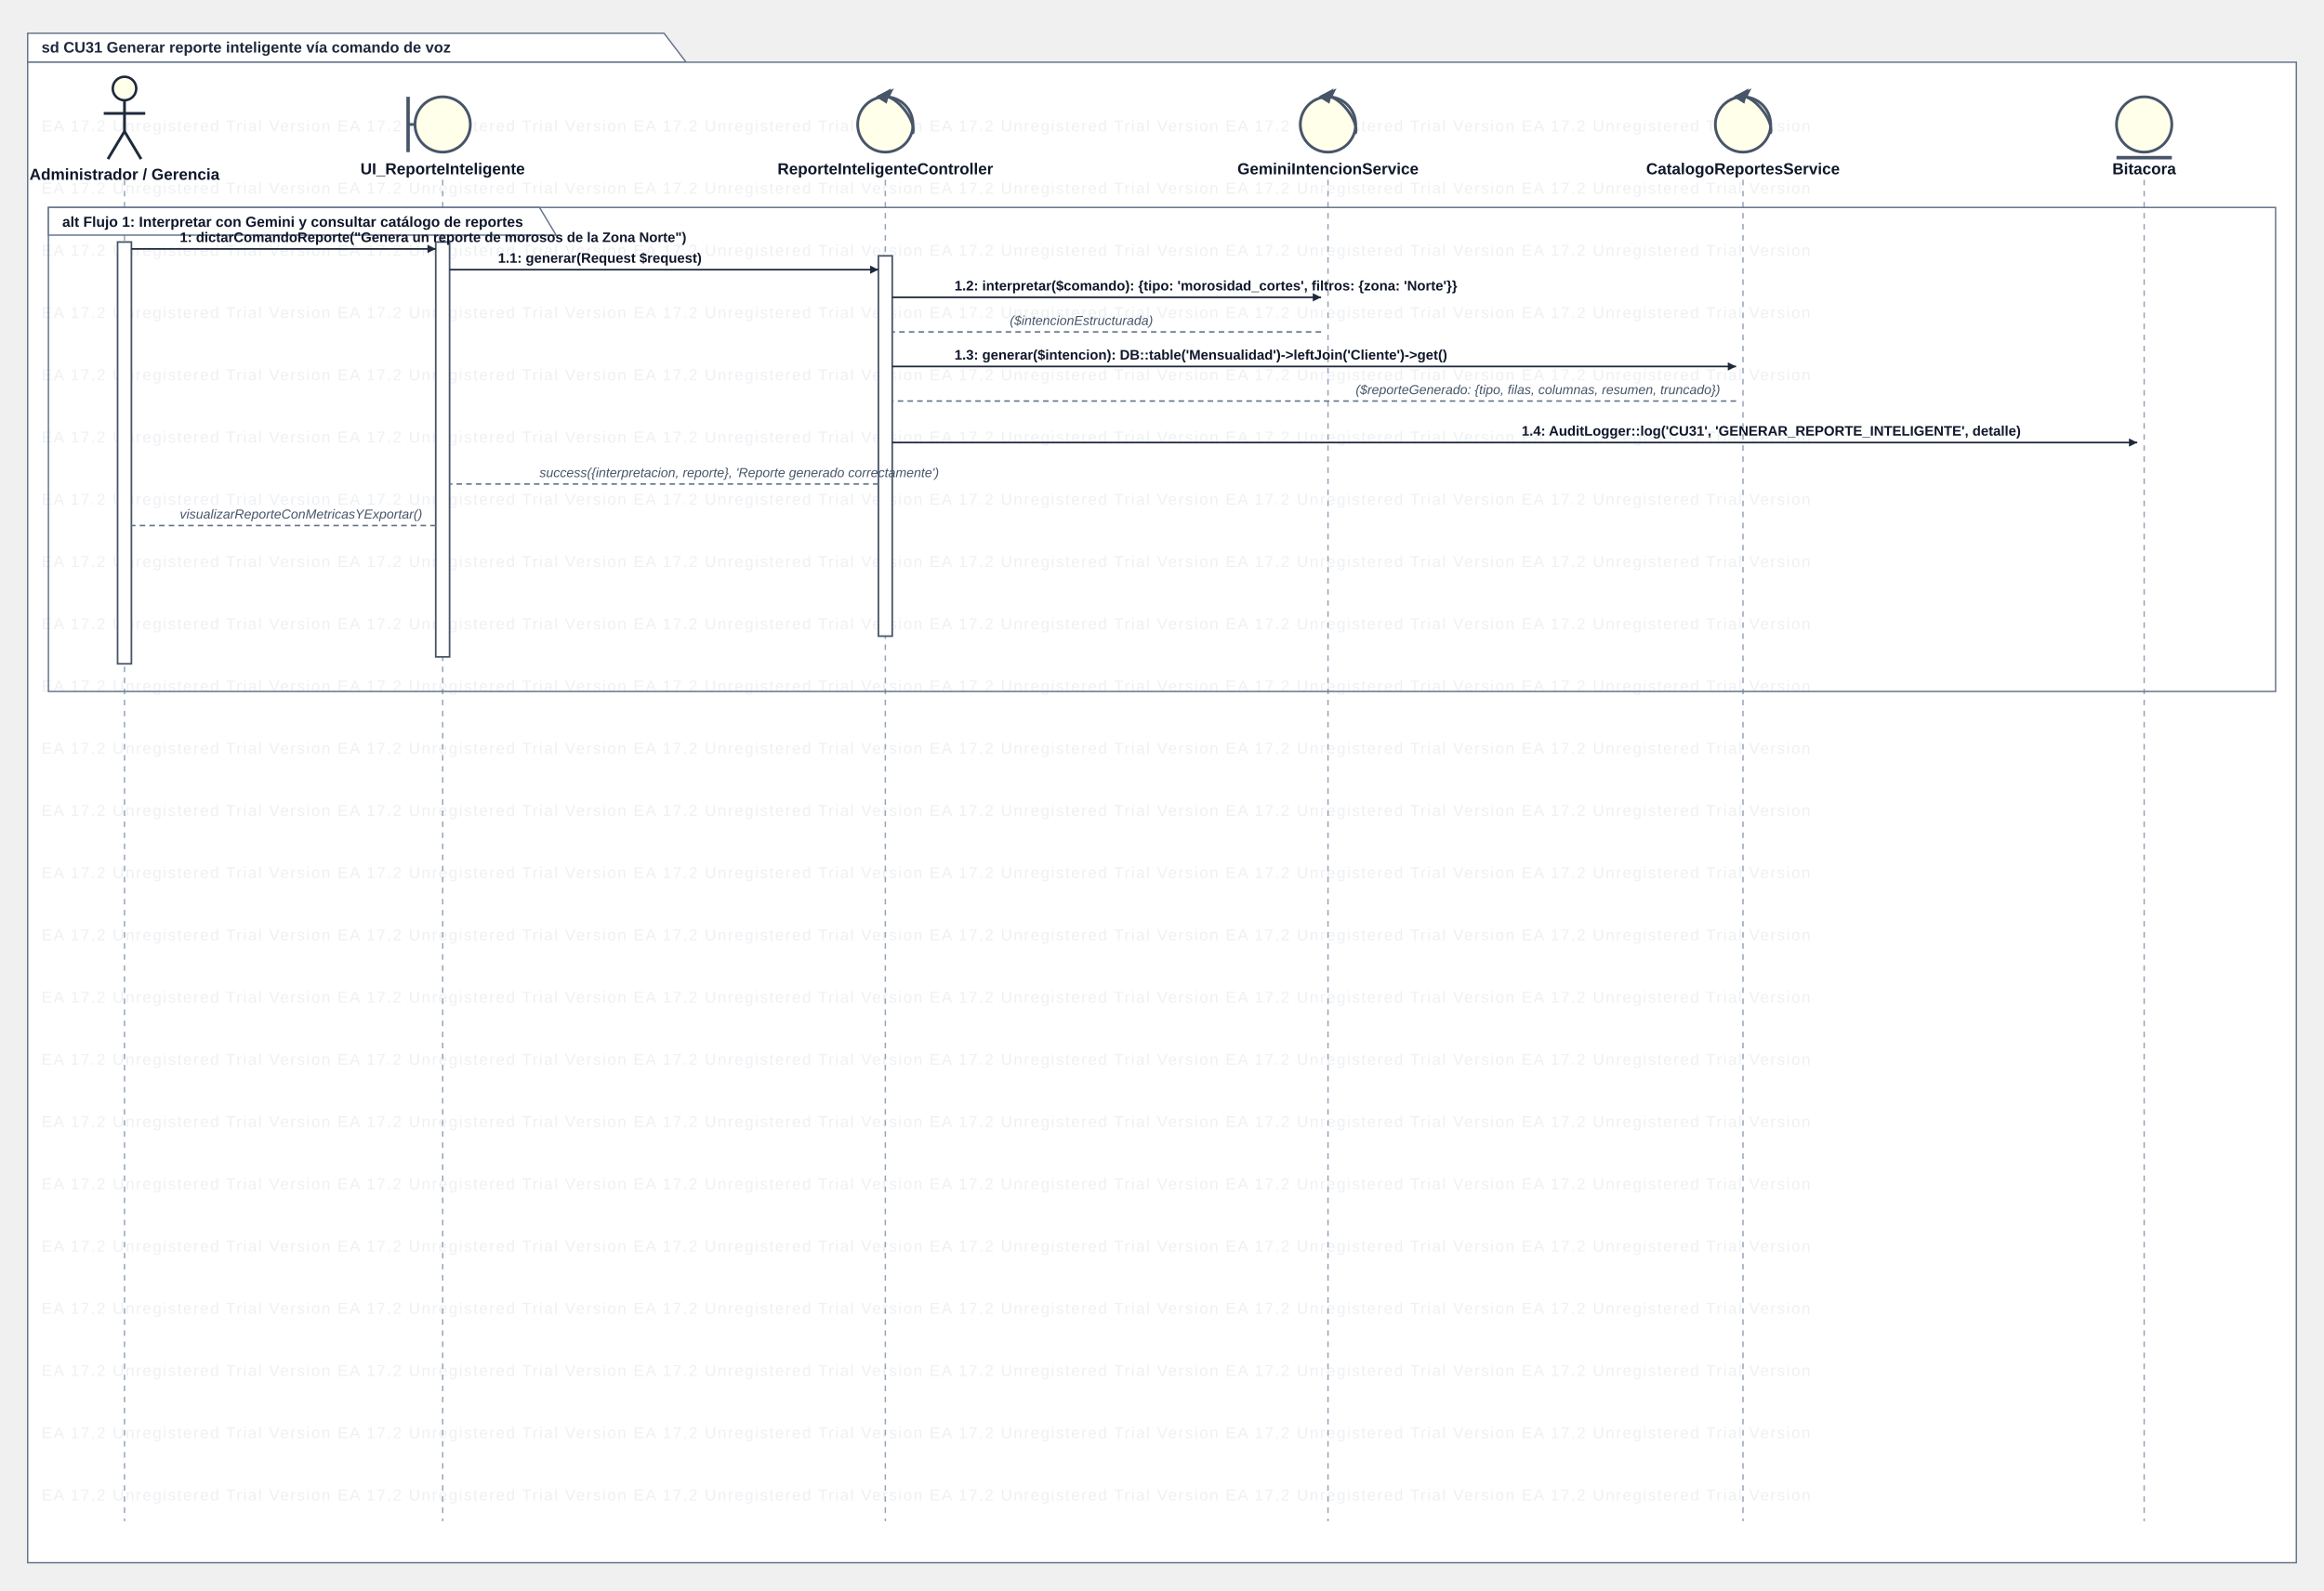
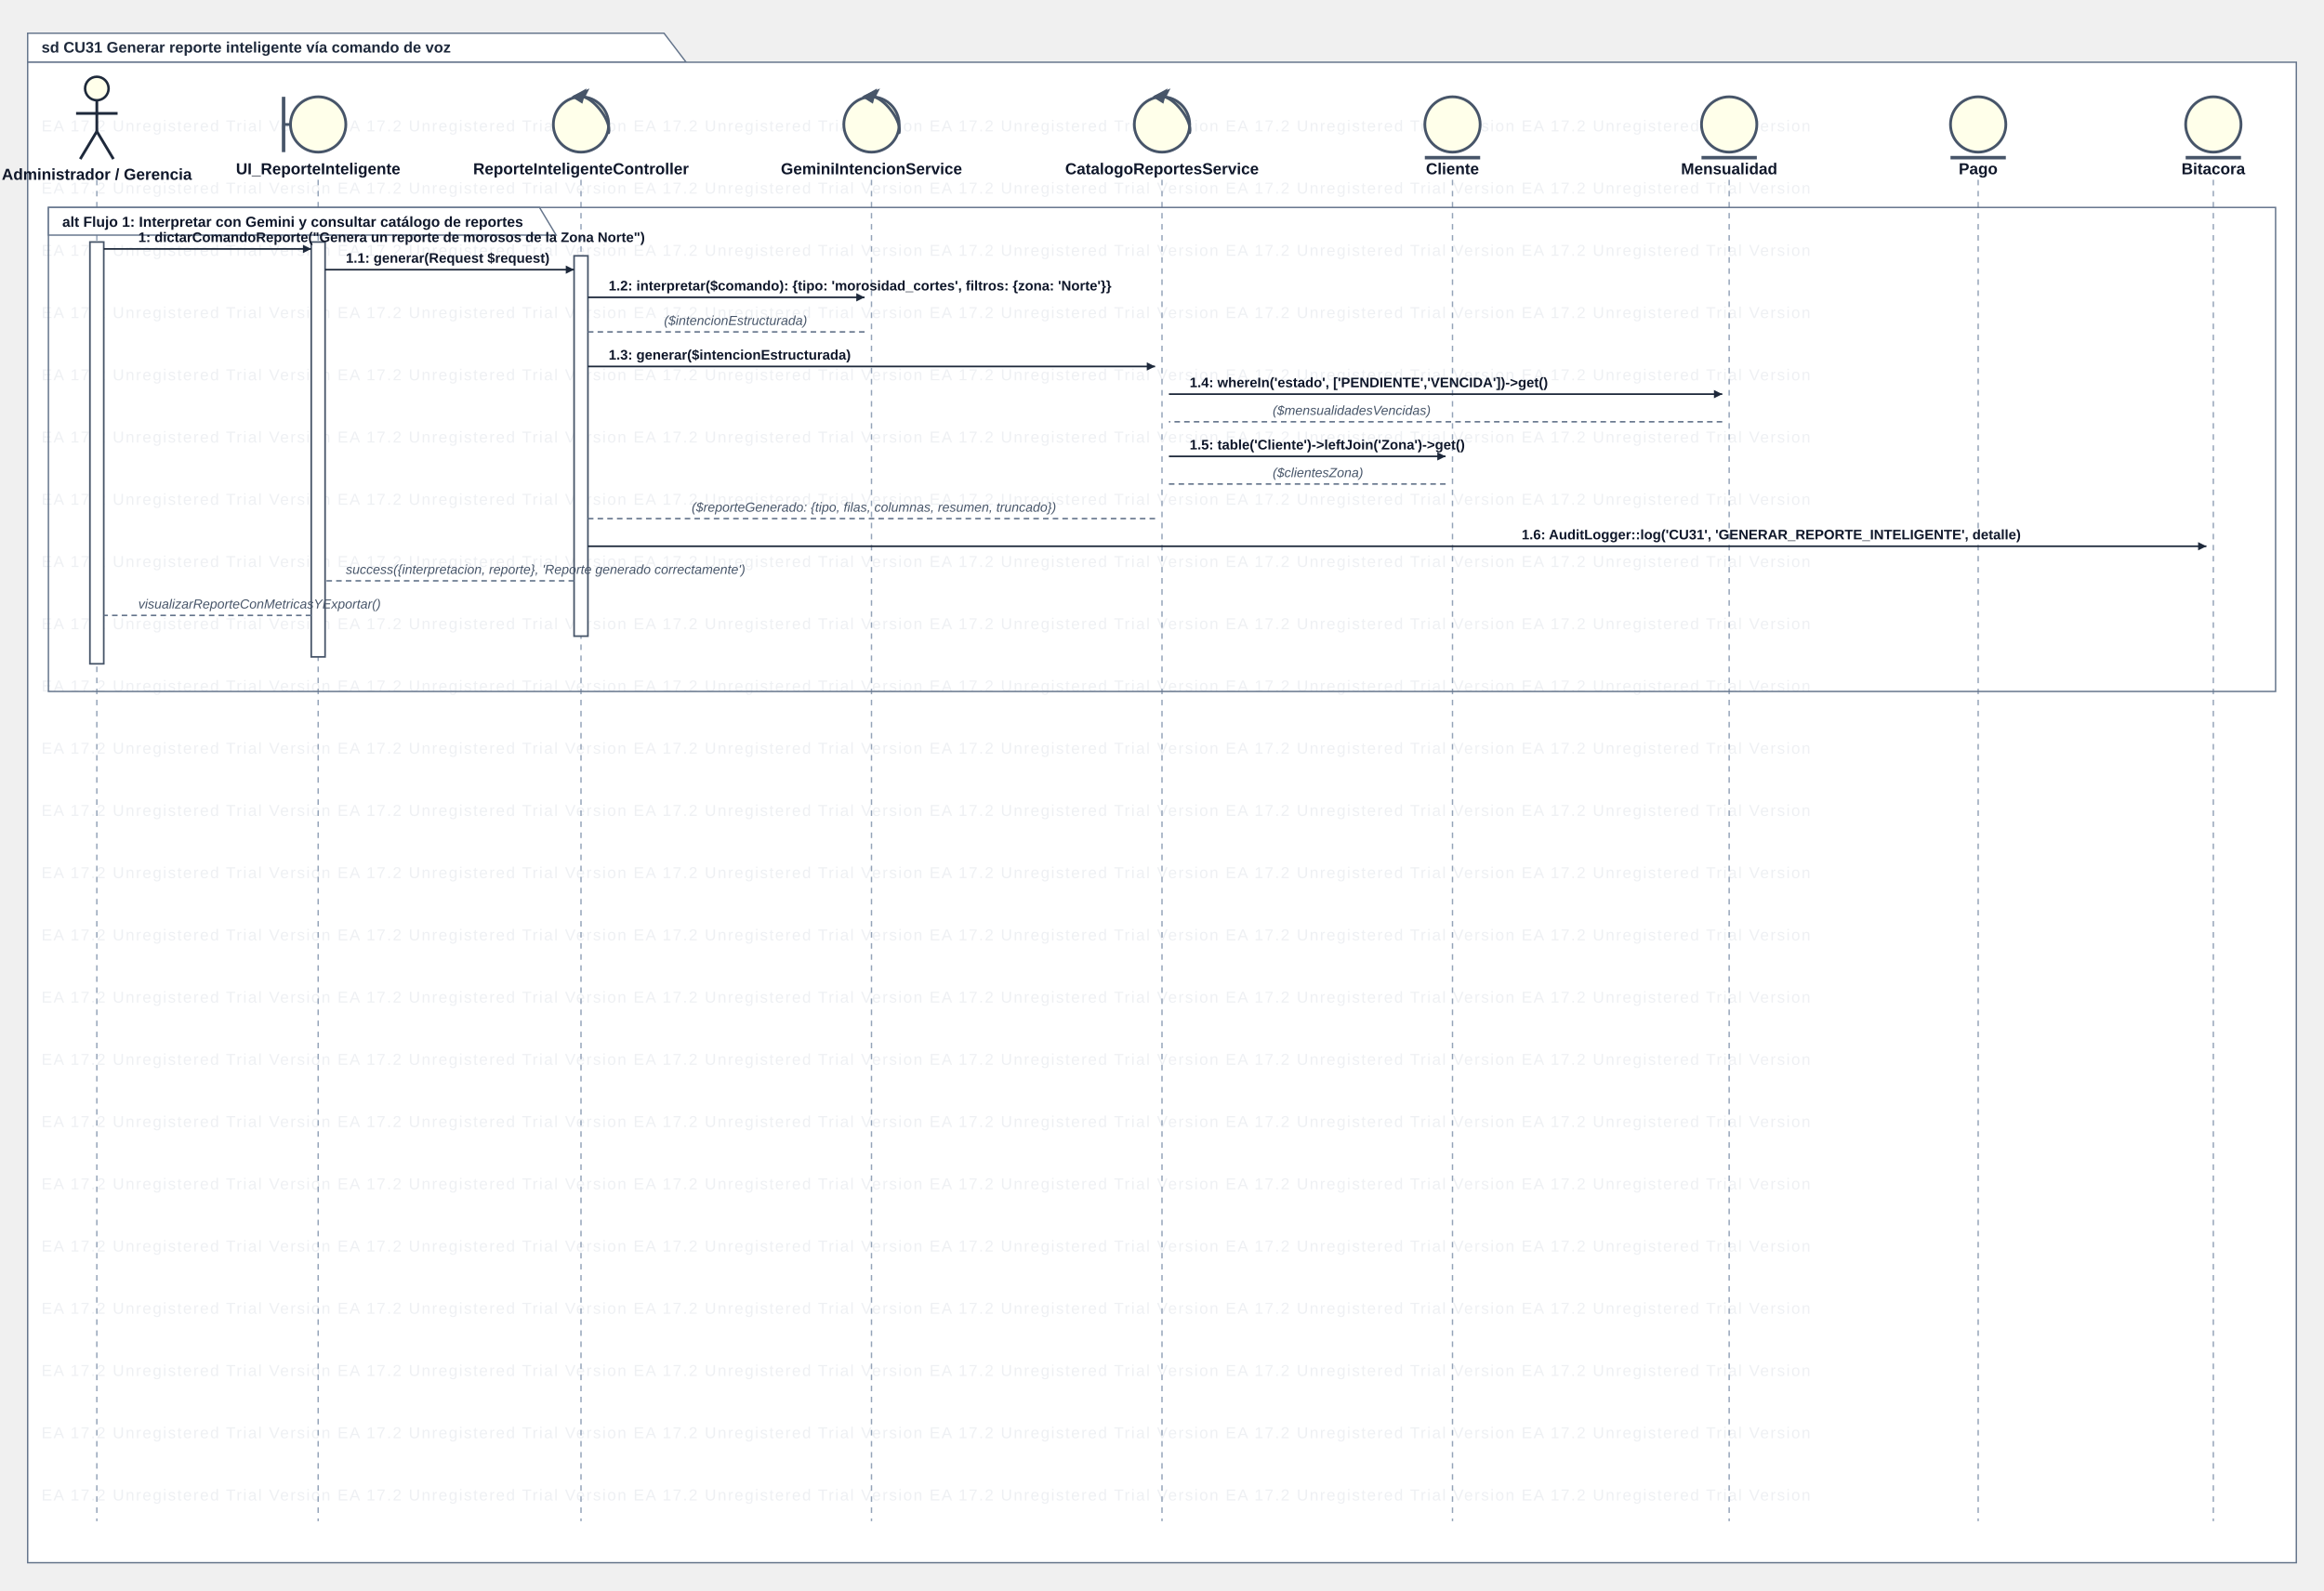
<svg xmlns="http://www.w3.org/2000/svg" viewBox="0 0 1680 1150" width="1680" height="1150" style="background:#ffffff; font-family: 'Segoe UI', Arial, sans-serif;">
  <defs>
    <style>
      .tab-title { font-size: 11px; font-weight: bold; fill: #1e293b; }
      .life-title { font-size: 11.5px; font-weight: bold; fill: #0f172a; text-anchor: middle; }
      .life-line { stroke: #94a3b8; stroke-width: 1; stroke-dasharray: 4,4; fill: none; }
      .act-bar { fill: #ffffff; stroke: #475569; stroke-width: 1.2; }
      .msg-call { stroke: #1e293b; stroke-width: 1.2; fill: none; }
      .msg-ret { stroke: #64748b; stroke-width: 1.1; stroke-dasharray: 4,3; fill: none; }
      .call-text { font-size: 10px; font-weight: bold; fill: #0f172a; }
      .ret-text { font-size: 9.5px; fill: #475569; font-style: italic; }
      .frame-box { fill: none; stroke: #64748b; stroke-width: 1; }
      .frame-title { font-size: 10.5px; font-weight: bold; fill: #0f172a; }
      .frame-tab { fill: #ffffff; stroke: #64748b; stroke-width: 1; }
    </style>
  </defs>
  <path d="M 20,45 L 20,24 L 480,24 L 496,45 Z" fill="#ffffff" stroke="#64748b" stroke-width="1" />
  <text x="30" y="38" class="tab-title">sd CU31 Generar reporte inteligente vía comando de voz</text>
  <rect x="20" y="45" width="1640" height="1085" fill="#ffffff" stroke="#64748b" stroke-width="1" />
  <g opacity="0.4">
    <text x="30" y="95" fill="#d5dae2" font-family="Arial, sans-serif" font-size="11.5" letter-spacing="1">
      EA 17.2 Unregistered Trial Version   EA 17.2 Unregistered Trial Version   EA 17.2 Unregistered Trial Version   EA 17.2 Unregistered Trial Version   EA 17.2 Unregistered Trial Version   EA 17.2 Unregistered Trial Version
    </text>
    <text x="30" y="140" fill="#d5dae2" font-family="Arial, sans-serif" font-size="11.5" letter-spacing="1">
      EA 17.2 Unregistered Trial Version   EA 17.2 Unregistered Trial Version   EA 17.2 Unregistered Trial Version   EA 17.2 Unregistered Trial Version   EA 17.2 Unregistered Trial Version   EA 17.2 Unregistered Trial Version
    </text>
    <text x="30" y="185" fill="#d5dae2" font-family="Arial, sans-serif" font-size="11.5" letter-spacing="1">
      EA 17.2 Unregistered Trial Version   EA 17.2 Unregistered Trial Version   EA 17.2 Unregistered Trial Version   EA 17.2 Unregistered Trial Version   EA 17.2 Unregistered Trial Version   EA 17.2 Unregistered Trial Version
    </text>
    <text x="30" y="230" fill="#d5dae2" font-family="Arial, sans-serif" font-size="11.5" letter-spacing="1">
      EA 17.2 Unregistered Trial Version   EA 17.2 Unregistered Trial Version   EA 17.2 Unregistered Trial Version   EA 17.2 Unregistered Trial Version   EA 17.2 Unregistered Trial Version   EA 17.2 Unregistered Trial Version
    </text>
    <text x="30" y="275" fill="#d5dae2" font-family="Arial, sans-serif" font-size="11.5" letter-spacing="1">
      EA 17.2 Unregistered Trial Version   EA 17.2 Unregistered Trial Version   EA 17.2 Unregistered Trial Version   EA 17.2 Unregistered Trial Version   EA 17.2 Unregistered Trial Version   EA 17.2 Unregistered Trial Version
    </text>
    <text x="30" y="320" fill="#d5dae2" font-family="Arial, sans-serif" font-size="11.5" letter-spacing="1">
      EA 17.2 Unregistered Trial Version   EA 17.2 Unregistered Trial Version   EA 17.2 Unregistered Trial Version   EA 17.2 Unregistered Trial Version   EA 17.2 Unregistered Trial Version   EA 17.2 Unregistered Trial Version
    </text>
    <text x="30" y="365" fill="#d5dae2" font-family="Arial, sans-serif" font-size="11.5" letter-spacing="1">
      EA 17.2 Unregistered Trial Version   EA 17.2 Unregistered Trial Version   EA 17.2 Unregistered Trial Version   EA 17.2 Unregistered Trial Version   EA 17.2 Unregistered Trial Version   EA 17.2 Unregistered Trial Version
    </text>
    <text x="30" y="410" fill="#d5dae2" font-family="Arial, sans-serif" font-size="11.5" letter-spacing="1">
      EA 17.2 Unregistered Trial Version   EA 17.2 Unregistered Trial Version   EA 17.2 Unregistered Trial Version   EA 17.2 Unregistered Trial Version   EA 17.2 Unregistered Trial Version   EA 17.2 Unregistered Trial Version
    </text>
    <text x="30" y="455" fill="#d5dae2" font-family="Arial, sans-serif" font-size="11.5" letter-spacing="1">
      EA 17.2 Unregistered Trial Version   EA 17.2 Unregistered Trial Version   EA 17.2 Unregistered Trial Version   EA 17.2 Unregistered Trial Version   EA 17.2 Unregistered Trial Version   EA 17.2 Unregistered Trial Version
    </text>
    <text x="30" y="500" fill="#d5dae2" font-family="Arial, sans-serif" font-size="11.5" letter-spacing="1">
      EA 17.2 Unregistered Trial Version   EA 17.2 Unregistered Trial Version   EA 17.2 Unregistered Trial Version   EA 17.2 Unregistered Trial Version   EA 17.2 Unregistered Trial Version   EA 17.2 Unregistered Trial Version
    </text>
    <text x="30" y="545" fill="#d5dae2" font-family="Arial, sans-serif" font-size="11.5" letter-spacing="1">
      EA 17.2 Unregistered Trial Version   EA 17.2 Unregistered Trial Version   EA 17.2 Unregistered Trial Version   EA 17.2 Unregistered Trial Version   EA 17.2 Unregistered Trial Version   EA 17.2 Unregistered Trial Version
    </text>
    <text x="30" y="590" fill="#d5dae2" font-family="Arial, sans-serif" font-size="11.5" letter-spacing="1">
      EA 17.2 Unregistered Trial Version   EA 17.2 Unregistered Trial Version   EA 17.2 Unregistered Trial Version   EA 17.2 Unregistered Trial Version   EA 17.2 Unregistered Trial Version   EA 17.2 Unregistered Trial Version
    </text>
    <text x="30" y="635" fill="#d5dae2" font-family="Arial, sans-serif" font-size="11.5" letter-spacing="1">
      EA 17.2 Unregistered Trial Version   EA 17.2 Unregistered Trial Version   EA 17.2 Unregistered Trial Version   EA 17.2 Unregistered Trial Version   EA 17.2 Unregistered Trial Version   EA 17.2 Unregistered Trial Version
    </text>
    <text x="30" y="680" fill="#d5dae2" font-family="Arial, sans-serif" font-size="11.5" letter-spacing="1">
      EA 17.2 Unregistered Trial Version   EA 17.2 Unregistered Trial Version   EA 17.2 Unregistered Trial Version   EA 17.2 Unregistered Trial Version   EA 17.2 Unregistered Trial Version   EA 17.2 Unregistered Trial Version
    </text>
    <text x="30" y="725" fill="#d5dae2" font-family="Arial, sans-serif" font-size="11.5" letter-spacing="1">
      EA 17.2 Unregistered Trial Version   EA 17.2 Unregistered Trial Version   EA 17.2 Unregistered Trial Version   EA 17.2 Unregistered Trial Version   EA 17.2 Unregistered Trial Version   EA 17.2 Unregistered Trial Version
    </text>
    <text x="30" y="770" fill="#d5dae2" font-family="Arial, sans-serif" font-size="11.5" letter-spacing="1">
      EA 17.2 Unregistered Trial Version   EA 17.2 Unregistered Trial Version   EA 17.2 Unregistered Trial Version   EA 17.2 Unregistered Trial Version   EA 17.2 Unregistered Trial Version   EA 17.2 Unregistered Trial Version
    </text>
    <text x="30" y="815" fill="#d5dae2" font-family="Arial, sans-serif" font-size="11.5" letter-spacing="1">
      EA 17.2 Unregistered Trial Version   EA 17.2 Unregistered Trial Version   EA 17.2 Unregistered Trial Version   EA 17.2 Unregistered Trial Version   EA 17.2 Unregistered Trial Version   EA 17.2 Unregistered Trial Version
    </text>
    <text x="30" y="860" fill="#d5dae2" font-family="Arial, sans-serif" font-size="11.5" letter-spacing="1">
      EA 17.2 Unregistered Trial Version   EA 17.2 Unregistered Trial Version   EA 17.2 Unregistered Trial Version   EA 17.2 Unregistered Trial Version   EA 17.2 Unregistered Trial Version   EA 17.2 Unregistered Trial Version
    </text>
    <text x="30" y="905" fill="#d5dae2" font-family="Arial, sans-serif" font-size="11.5" letter-spacing="1">
      EA 17.2 Unregistered Trial Version   EA 17.2 Unregistered Trial Version   EA 17.2 Unregistered Trial Version   EA 17.2 Unregistered Trial Version   EA 17.2 Unregistered Trial Version   EA 17.2 Unregistered Trial Version
    </text>
    <text x="30" y="950" fill="#d5dae2" font-family="Arial, sans-serif" font-size="11.5" letter-spacing="1">
      EA 17.2 Unregistered Trial Version   EA 17.2 Unregistered Trial Version   EA 17.2 Unregistered Trial Version   EA 17.2 Unregistered Trial Version   EA 17.2 Unregistered Trial Version   EA 17.2 Unregistered Trial Version
    </text>
    <text x="30" y="995" fill="#d5dae2" font-family="Arial, sans-serif" font-size="11.5" letter-spacing="1">
      EA 17.2 Unregistered Trial Version   EA 17.2 Unregistered Trial Version   EA 17.2 Unregistered Trial Version   EA 17.2 Unregistered Trial Version   EA 17.2 Unregistered Trial Version   EA 17.2 Unregistered Trial Version
    </text>
    <text x="30" y="1040" fill="#d5dae2" font-family="Arial, sans-serif" font-size="11.5" letter-spacing="1">
      EA 17.2 Unregistered Trial Version   EA 17.2 Unregistered Trial Version   EA 17.2 Unregistered Trial Version   EA 17.2 Unregistered Trial Version   EA 17.2 Unregistered Trial Version   EA 17.2 Unregistered Trial Version
    </text>
    <text x="30" y="1085" fill="#d5dae2" font-family="Arial, sans-serif" font-size="11.5" letter-spacing="1">
      EA 17.2 Unregistered Trial Version   EA 17.2 Unregistered Trial Version   EA 17.2 Unregistered Trial Version   EA 17.2 Unregistered Trial Version   EA 17.2 Unregistered Trial Version   EA 17.2 Unregistered Trial Version
    </text>
  </g>
-   <line x1="90" y1="130" x2="90" y2="1100" class="life-line" />
-   <line x1="320" y1="130" x2="320" y2="1100" class="life-line" />
-   <line x1="640" y1="130" x2="640" y2="1100" class="life-line" />
-   <line x1="960" y1="130" x2="960" y2="1100" class="life-line" />
-   <line x1="1260" y1="130" x2="1260" y2="1100" class="life-line" />
-   <line x1="1550" y1="130" x2="1550" y2="1100" class="life-line" />
-   <g transform="translate(90, 90)">
+   <line x1="70" y1="130" x2="70" y2="1100" class="life-line" />
+   <line x1="230" y1="130" x2="230" y2="1100" class="life-line" />
+   <line x1="420" y1="130" x2="420" y2="1100" class="life-line" />
+   <line x1="630" y1="130" x2="630" y2="1100" class="life-line" />
+   <line x1="840" y1="130" x2="840" y2="1100" class="life-line" />
+   <line x1="1050" y1="130" x2="1050" y2="1100" class="life-line" />
+   <line x1="1250" y1="130" x2="1250" y2="1100" class="life-line" />
+   <line x1="1430" y1="130" x2="1430" y2="1100" class="life-line" />
+   <line x1="1600" y1="130" x2="1600" y2="1100" class="life-line" />
+   <g transform="translate(70, 90)">
    <circle cx="0" cy="-26" r="8.5" fill="#ffffea" stroke="#1e293b" stroke-width="1.8" />
    <line x1="0" y1="-17.5" x2="0" y2="5" stroke="#1e293b" stroke-width="2" />
    <line x1="-15" y1="-8" x2="15" y2="-8" stroke="#1e293b" stroke-width="2" />
    <line x1="0" y1="5" x2="-12" y2="25" stroke="#1e293b" stroke-width="2" />
    <line x1="0" y1="5" x2="12" y2="25" stroke="#1e293b" stroke-width="2" />
    <text x="0" y="40" class="life-title">Administrador / Gerencia</text>
  </g>
-   <g transform="translate(320, 90)">
+   <g transform="translate(230, 90)">
    <line x1="-25" y1="-20" x2="-25" y2="20" stroke="#475569" stroke-width="2.5" />
    <line x1="-25" y1="0" x2="-20" y2="0" stroke="#475569" stroke-width="2" />
    <circle cx="0" cy="0" r="20" fill="#ffffea" stroke="#475569" stroke-width="2" />
    <text x="0" y="36" class="life-title">UI_ReporteInteligente</text>
  </g>
-   <g transform="translate(640, 90)">
+   <g transform="translate(420, 90)">
    <circle cx="0" cy="0" r="20" fill="#ffffea" stroke="#475569" stroke-width="2" />
    <path d="M -5 -20 L 4 -24 L 2 -20 C 11 -17 22 -2 20 6" fill="none" stroke="#475569" stroke-width="2" stroke-linecap="round" />
    <polygon points="-7,-20 4,-26 1,-15" fill="#475569" />
    <text x="0" y="36" class="life-title">ReporteInteligenteController</text>
  </g>
-   <g transform="translate(960, 90)">
+   <g transform="translate(630, 90)">
    <circle cx="0" cy="0" r="20" fill="#ffffea" stroke="#475569" stroke-width="2" />
    <path d="M -5 -20 L 4 -24 L 2 -20 C 11 -17 22 -2 20 6" fill="none" stroke="#475569" stroke-width="2" stroke-linecap="round" />
    <polygon points="-7,-20 4,-26 1,-15" fill="#475569" />
    <text x="0" y="36" class="life-title">GeminiIntencionService</text>
  </g>
-   <g transform="translate(1260, 90)">
+   <g transform="translate(840, 90)">
    <circle cx="0" cy="0" r="20" fill="#ffffea" stroke="#475569" stroke-width="2" />
    <path d="M -5 -20 L 4 -24 L 2 -20 C 11 -17 22 -2 20 6" fill="none" stroke="#475569" stroke-width="2" stroke-linecap="round" />
    <polygon points="-7,-20 4,-26 1,-15" fill="#475569" />
    <text x="0" y="36" class="life-title">CatalogoReportesService</text>
  </g>
-   <g transform="translate(1550, 90)">
+   <g transform="translate(1050, 90)">
+     <circle cx="0" cy="0" r="20" fill="#ffffea" stroke="#475569" stroke-width="2" />
+     <line x1="-20" y1="24" x2="20" y2="24" stroke="#475569" stroke-width="2.5" />
+     <text x="0" y="36" class="life-title">Cliente</text>
+   </g>
+   <g transform="translate(1250, 90)">
+     <circle cx="0" cy="0" r="20" fill="#ffffea" stroke="#475569" stroke-width="2" />
+     <line x1="-20" y1="24" x2="20" y2="24" stroke="#475569" stroke-width="2.5" />
+     <text x="0" y="36" class="life-title">Mensualidad</text>
+   </g>
+   <g transform="translate(1430, 90)">
+     <circle cx="0" cy="0" r="20" fill="#ffffea" stroke="#475569" stroke-width="2" />
+     <line x1="-20" y1="24" x2="20" y2="24" stroke="#475569" stroke-width="2.5" />
+     <text x="0" y="36" class="life-title">Pago</text>
+   </g>
+   <g transform="translate(1600, 90)">
    <circle cx="0" cy="0" r="20" fill="#ffffea" stroke="#475569" stroke-width="2" />
    <line x1="-20" y1="24" x2="20" y2="24" stroke="#475569" stroke-width="2.5" />
    <text x="0" y="36" class="life-title">Bitacora</text>
  </g>
  <rect x="35" y="150" width="1610" height="350" class="frame-box" />
  <path d="M 35,170 L 35,150 L 390,150 L 402,170 Z" class="frame-tab" />
  <text x="45" y="164" class="frame-title">alt Flujo 1: Interpretar con Gemini y consultar catálogo de reportes</text>
-   <rect x="85" y="175" width="10" height="305" class="act-bar" />
-   <rect x="315" y="175" width="10" height="300" class="act-bar" />
-   <rect x="635" y="185" width="10" height="275" class="act-bar" />
-   <line x1="95" y1="180" x2="315" y2="180" class="msg-call" />
-   <polygon points="315,180 309,177 309,183" fill="#1e293b" />
-   <text x="130" y="175" class="call-text">1: dictarComandoReporte("Genera un reporte de morosos de la Zona Norte")</text>
-   <line x1="325" y1="195" x2="635" y2="195" class="msg-call" />
-   <polygon points="635,195 629,192 629,198" fill="#1e293b" />
-   <text x="360" y="190" class="call-text">1.1: generar(Request $request)</text>
-   <line x1="645" y1="215" x2="955" y2="215" class="msg-call" />
-   <polygon points="955,215 949,212 949,218" fill="#1e293b" />
-   <text x="690" y="210" class="call-text">1.2: interpretar($comando): {tipo: 'morosidad_cortes', filtros: {zona: 'Norte'}}</text>
-   <line x1="955" y1="240" x2="645" y2="240" class="msg-ret" />
-   <text x="730" y="235" class="ret-text">($intencionEstructurada)</text>
-   <line x1="645" y1="265" x2="1255" y2="265" class="msg-call" />
-   <polygon points="1255,265 1249,262 1249,268" fill="#1e293b" />
-   <text x="690" y="260" class="call-text">1.3: generar($intencion): DB::table('Mensualidad')-&gt;leftJoin('Cliente')-&gt;get()</text>
-   <line x1="1255" y1="290" x2="645" y2="290" class="msg-ret" />
-   <text x="980" y="285" class="ret-text">($reporteGenerado: {tipo, filas, columnas, resumen, truncado})</text>
-   <line x1="645" y1="320" x2="1545" y2="320" class="msg-call" />
-   <polygon points="1545,320 1539,317 1539,323" fill="#1e293b" />
-   <text x="1100" y="315" class="call-text">1.4: AuditLogger::log('CU31', 'GENERAR_REPORTE_INTELIGENTE', detalle)</text>
-   <line x1="635" y1="350" x2="325" y2="350" class="msg-ret" />
-   <text x="390" y="345" class="ret-text">success({interpretacion, reporte}, 'Reporte generado correctamente')</text>
-   <line x1="315" y1="380" x2="95" y2="380" class="msg-ret" />
-   <text x="130" y="375" class="ret-text">visualizarReporteConMetricasYExportar()</text>
+   <rect x="65" y="175" width="10" height="305" class="act-bar" />
+   <rect x="225" y="175" width="10" height="300" class="act-bar" />
+   <rect x="415" y="185" width="10" height="275" class="act-bar" />
+   <line x1="75" y1="180" x2="225" y2="180" class="msg-call" />
+   <polygon points="225,180 219,177 219,183" fill="#1e293b" />
+   <text x="100" y="175" class="call-text">1: dictarComandoReporte("Genera un reporte de morosos de la Zona Norte")</text>
+   <line x1="235" y1="195" x2="415" y2="195" class="msg-call" />
+   <polygon points="415,195 409,192 409,198" fill="#1e293b" />
+   <text x="250" y="190" class="call-text">1.1: generar(Request $request)</text>
+   <line x1="425" y1="215" x2="625" y2="215" class="msg-call" />
+   <polygon points="625,215 619,212 619,218" fill="#1e293b" />
+   <text x="440" y="210" class="call-text">1.2: interpretar($comando): {tipo: 'morosidad_cortes', filtros: {zona: 'Norte'}}</text>
+   <line x1="625" y1="240" x2="425" y2="240" class="msg-ret" />
+   <text x="480" y="235" class="ret-text">($intencionEstructurada)</text>
+   <line x1="425" y1="265" x2="835" y2="265" class="msg-call" />
+   <polygon points="835,265 829,262 829,268" fill="#1e293b" />
+   <text x="440" y="260" class="call-text">1.3: generar($intencionEstructurada)</text>
+   <line x1="845" y1="285" x2="1245" y2="285" class="msg-call" />
+   <polygon points="1245,285 1239,282 1239,288" fill="#1e293b" />
+   <text x="860" y="280" class="call-text">1.4: whereIn('estado', ['PENDIENTE','VENCIDA'])-&gt;get()</text>
+   <line x1="1245" y1="305" x2="845" y2="305" class="msg-ret" />
+   <text x="920" y="300" class="ret-text">($mensualidadesVencidas)</text>
+   <line x1="845" y1="330" x2="1045" y2="330" class="msg-call" />
+   <polygon points="1045,330 1039,327 1039,333" fill="#1e293b" />
+   <text x="860" y="325" class="call-text">1.5: table('Cliente')-&gt;leftJoin('Zona')-&gt;get()</text>
+   <line x1="1045" y1="350" x2="845" y2="350" class="msg-ret" />
+   <text x="920" y="345" class="ret-text">($clientesZona)</text>
+   <line x1="835" y1="375" x2="425" y2="375" class="msg-ret" />
+   <text x="500" y="370" class="ret-text">($reporteGenerado: {tipo, filas, columnas, resumen, truncado})</text>
+   <line x1="425" y1="395" x2="1595" y2="395" class="msg-call" />
+   <polygon points="1595,395 1589,392 1589,398" fill="#1e293b" />
+   <text x="1100" y="390" class="call-text">1.6: AuditLogger::log('CU31', 'GENERAR_REPORTE_INTELIGENTE', detalle)</text>
+   <line x1="415" y1="420" x2="235" y2="420" class="msg-ret" />
+   <text x="250" y="415" class="ret-text">success({interpretacion, reporte}, 'Reporte generado correctamente')</text>
+   <line x1="225" y1="445" x2="75" y2="445" class="msg-ret" />
+   <text x="100" y="440" class="ret-text">visualizarReporteConMetricasYExportar()</text>
</svg>
